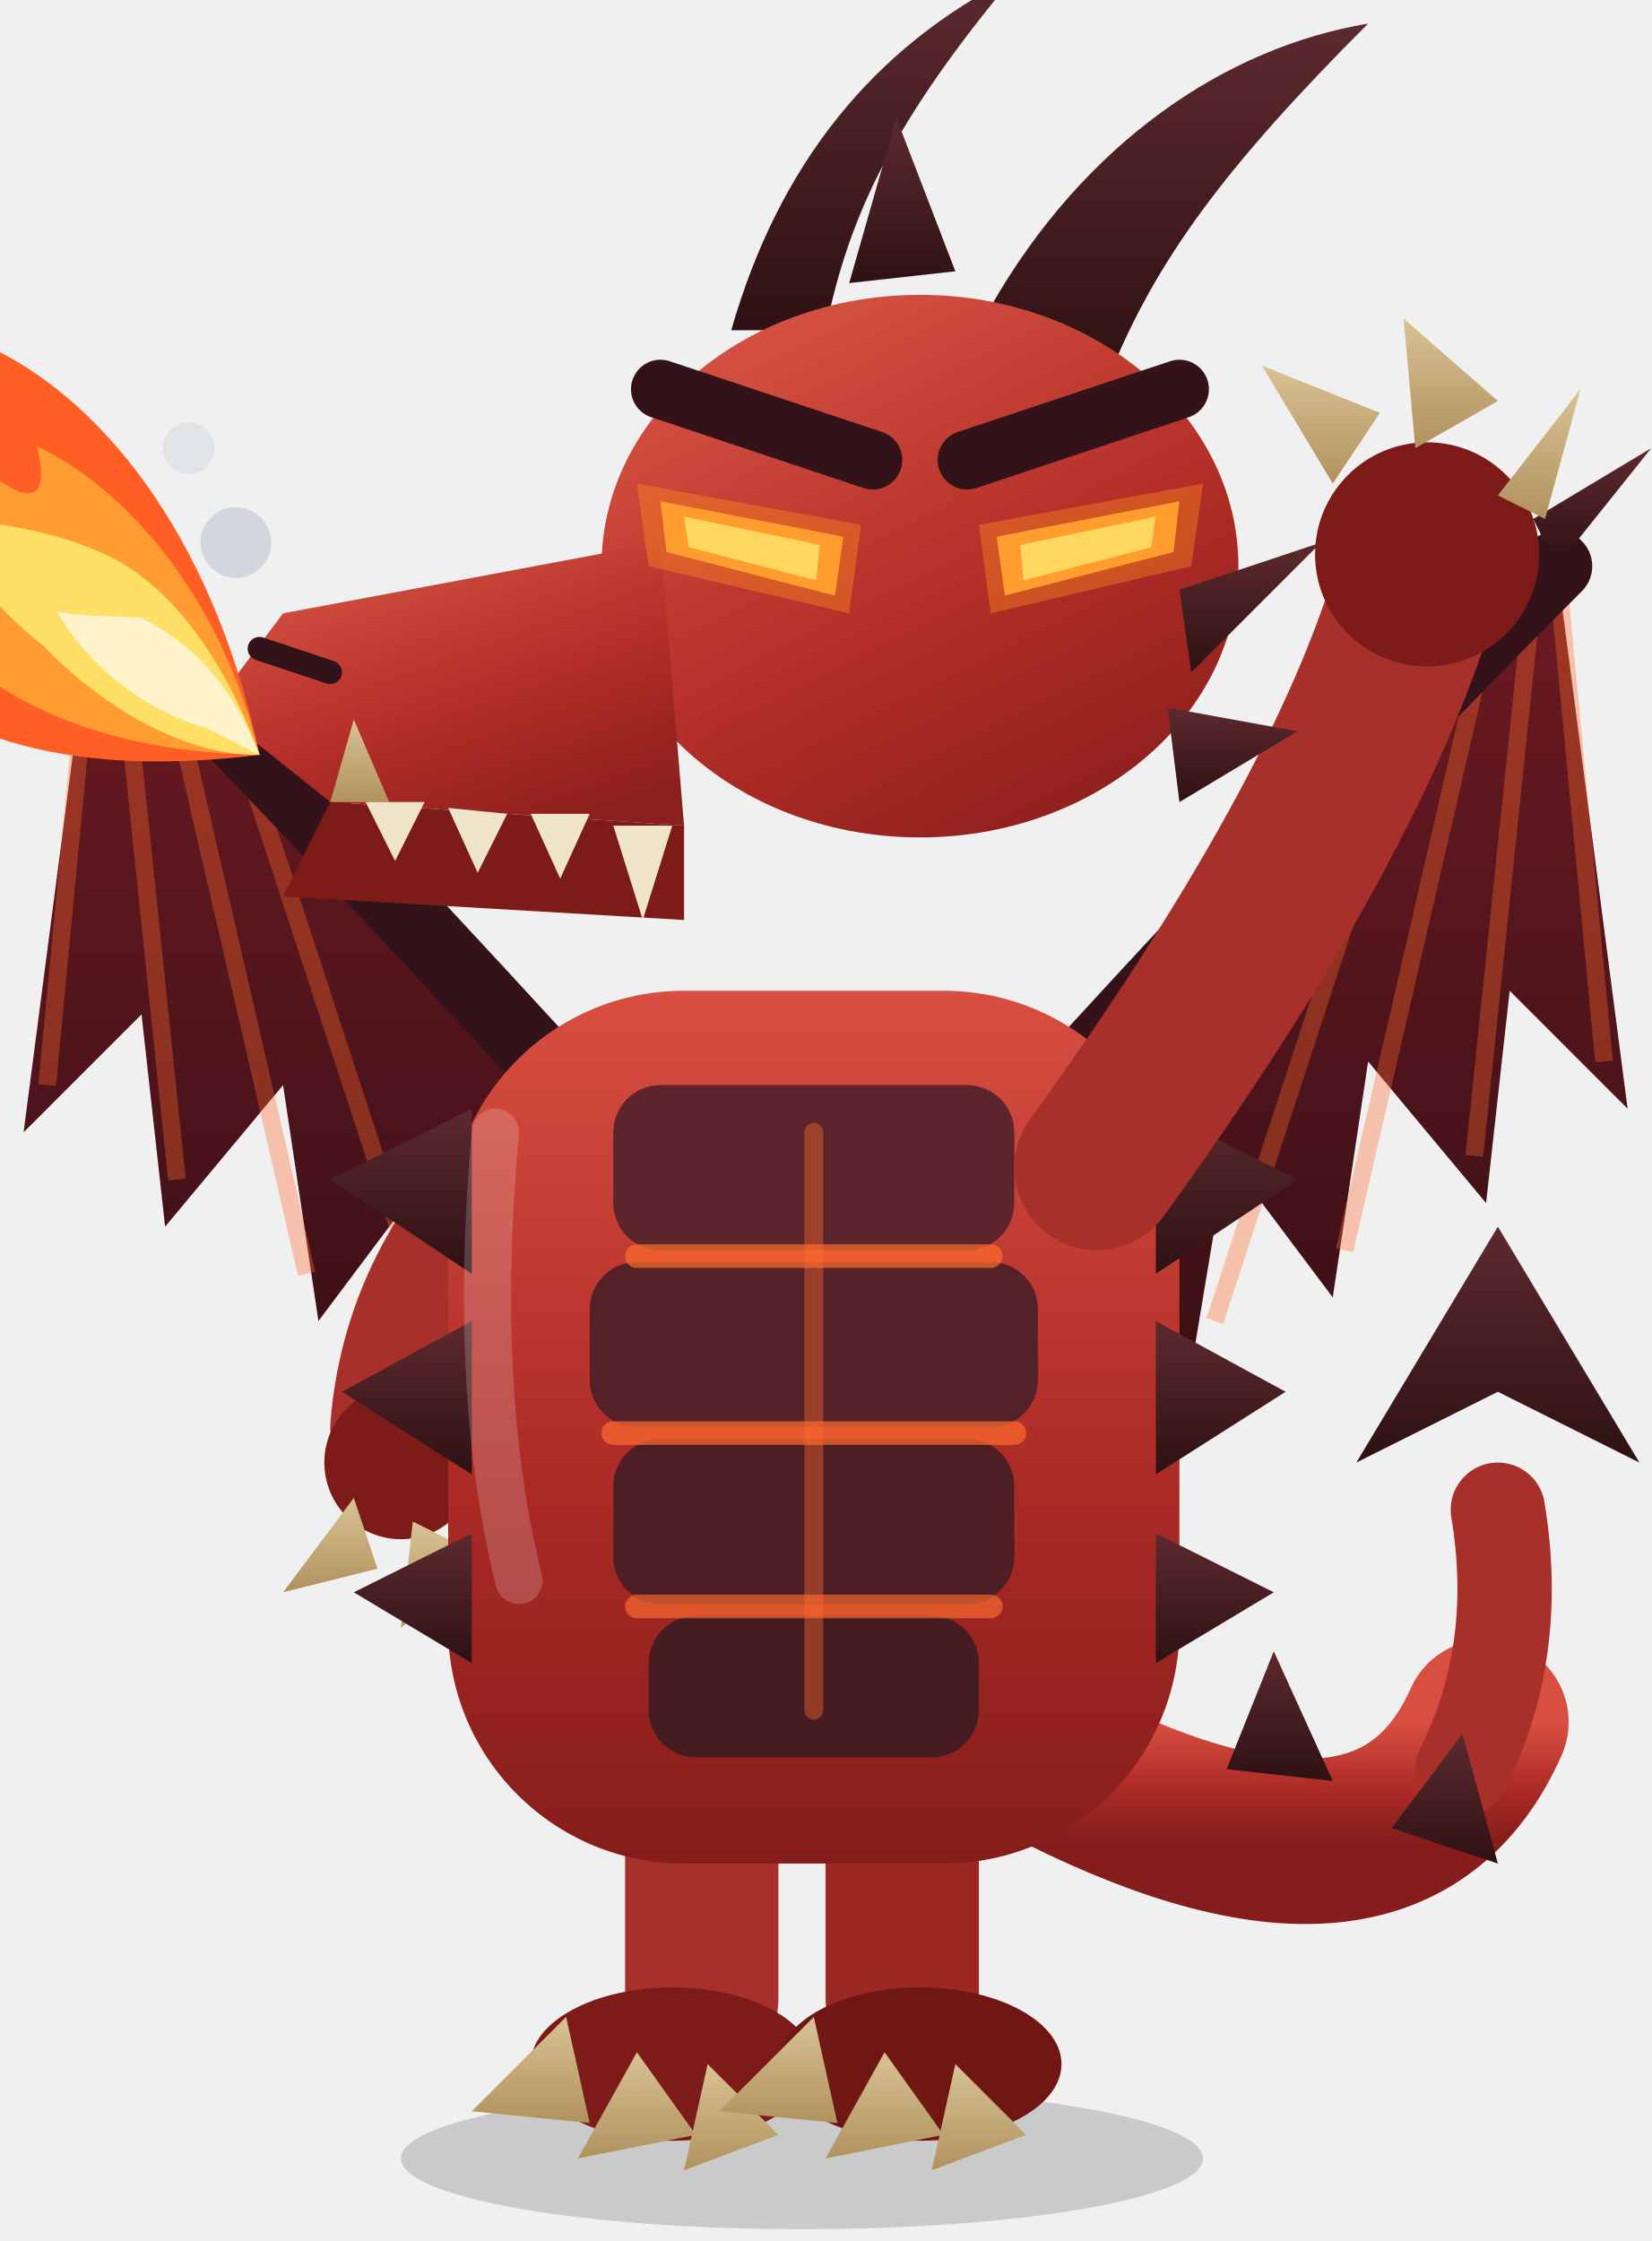
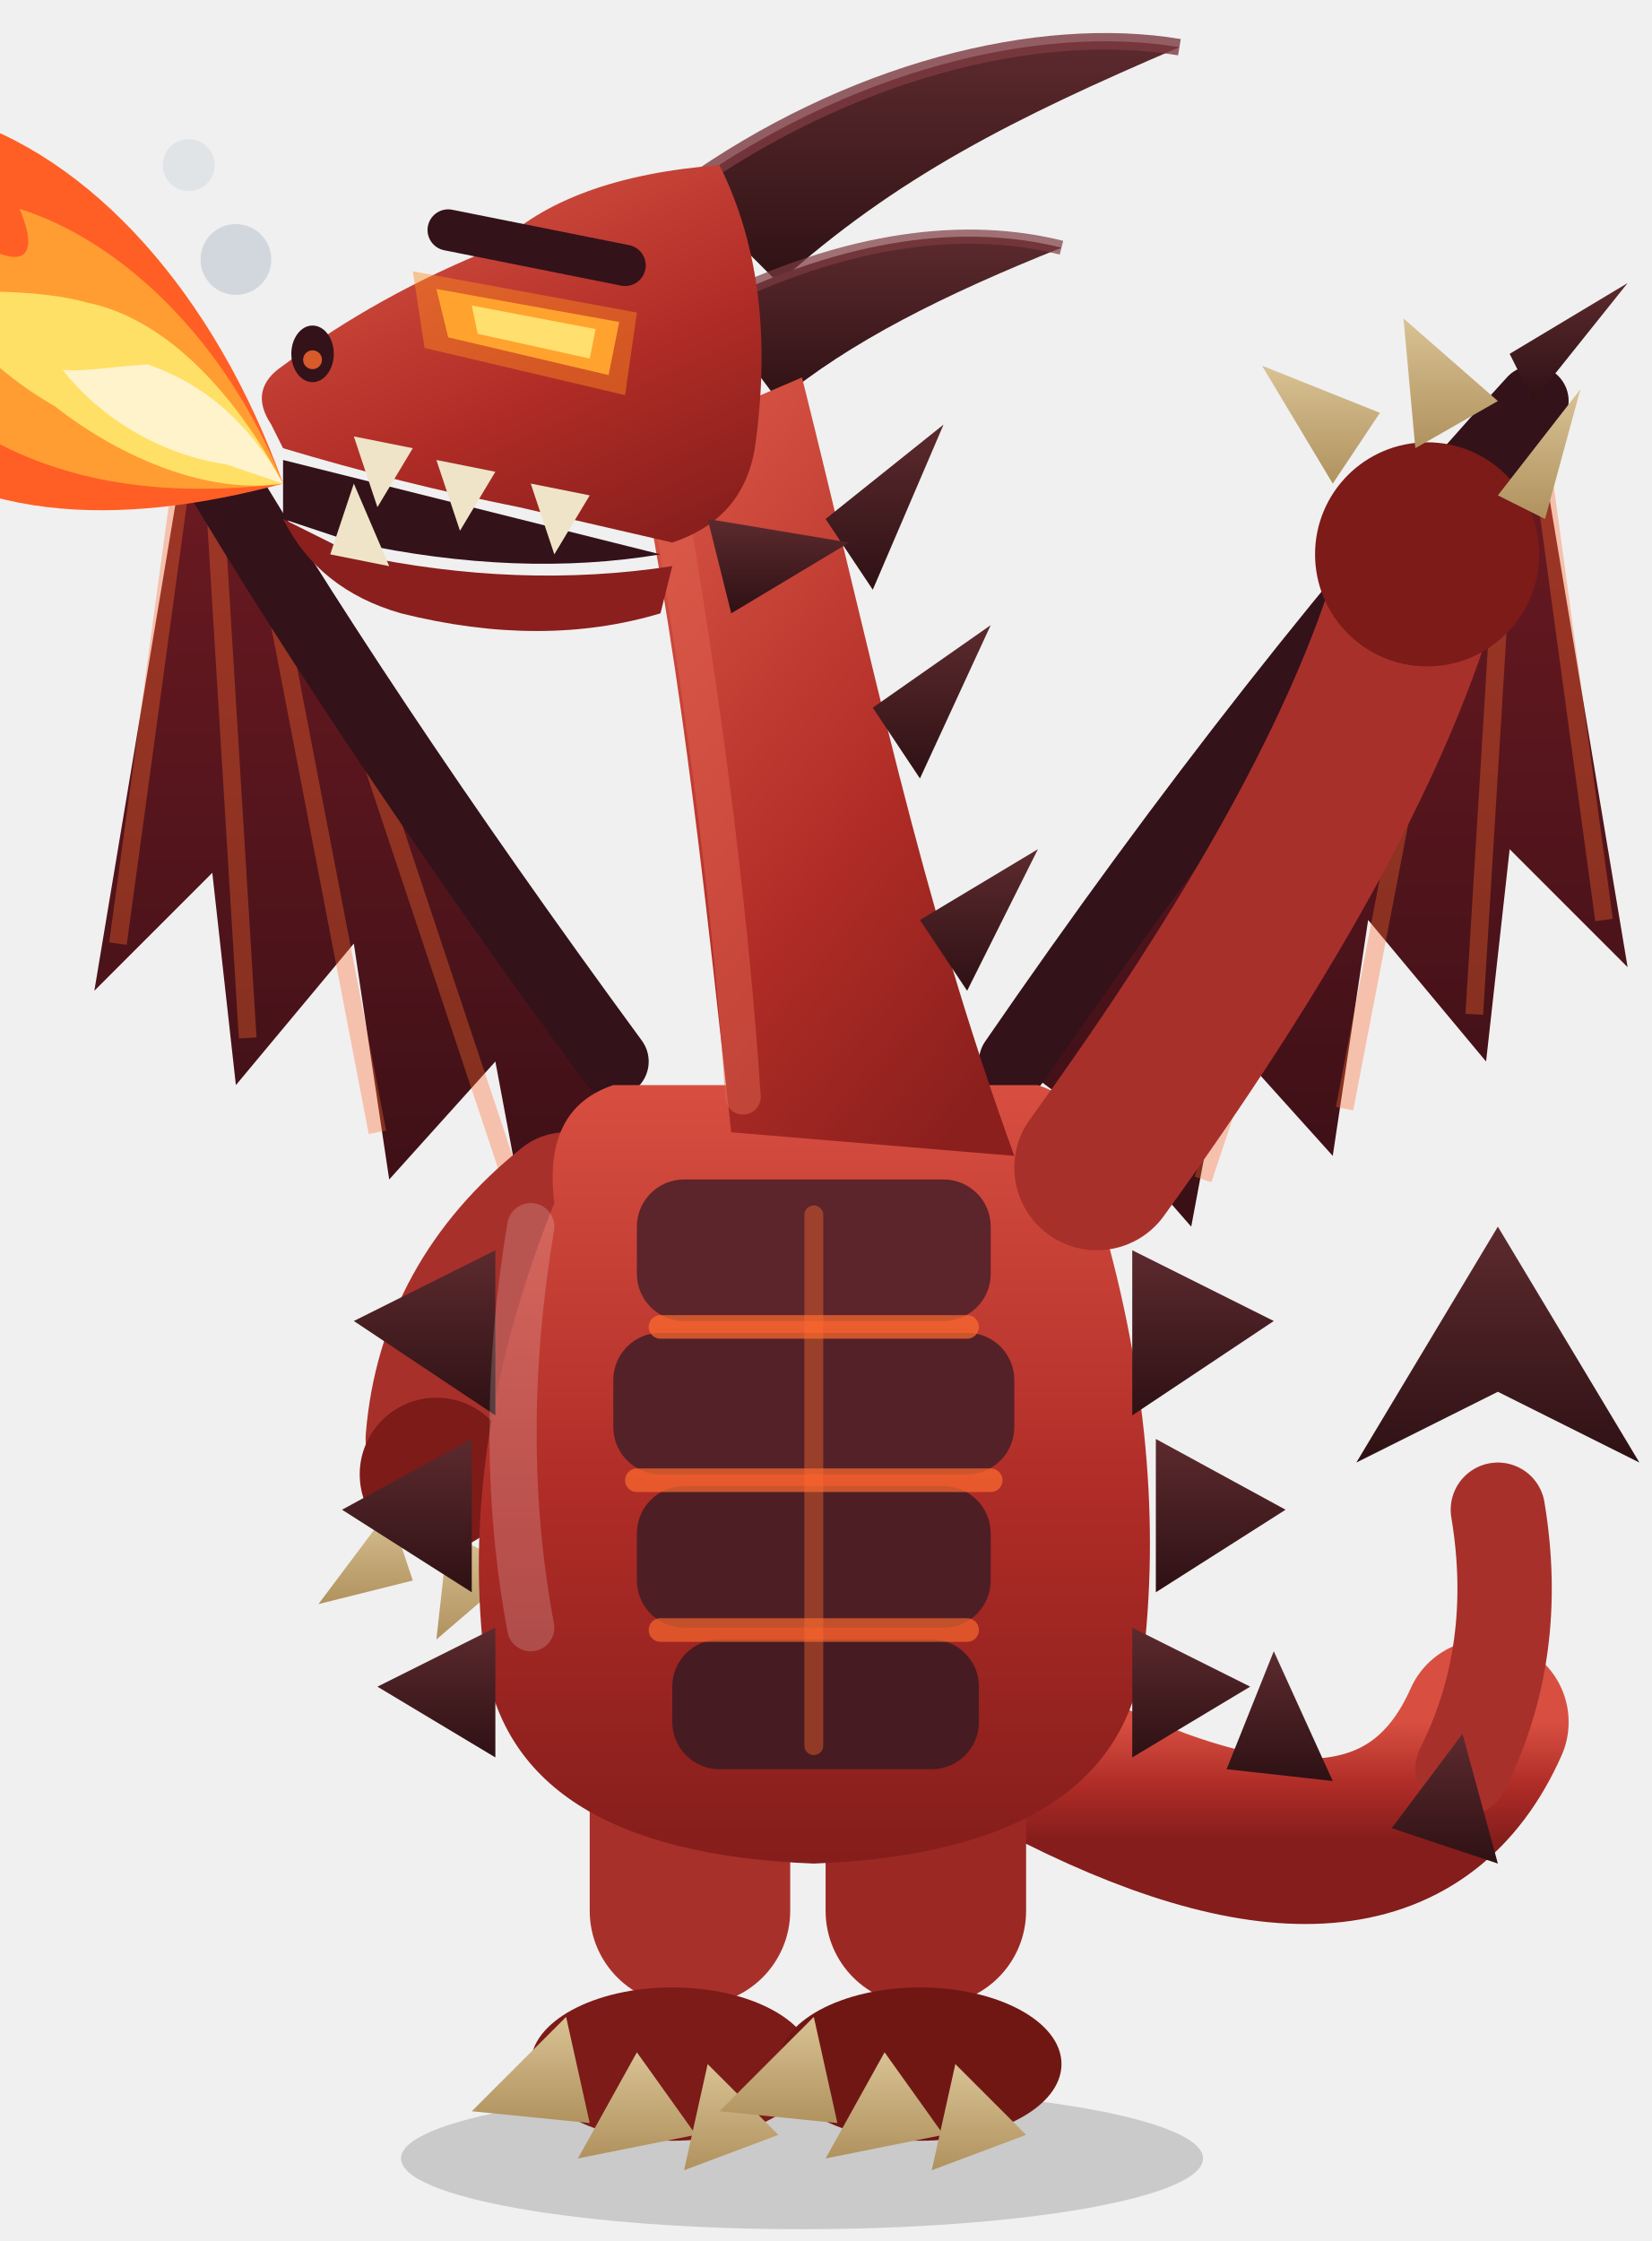
<svg xmlns="http://www.w3.org/2000/svg" viewBox="0 0 140 190" width="140" height="190">
  <defs>
    <linearGradient id="scaleFill" x1="0" y1="0" x2="0" y2="1">
      <stop offset="0" stop-color="#d84f41" />
      <stop offset="0.55" stop-color="#ad2b26" />
      <stop offset="1" stop-color="#841d1b" />
    </linearGradient>
    <linearGradient id="dragonHeadFill" x1="0.2" y1="0" x2="0.8" y2="1">
      <stop offset="0" stop-color="#d85545" />
      <stop offset="0.6" stop-color="#b02c26" />
      <stop offset="1" stop-color="#8a1f1d" />
    </linearGradient>
    <linearGradient id="wingFill" x1="0" y1="0" x2="0" y2="1">
      <stop offset="0" stop-color="#6e1a22" />
      <stop offset="1" stop-color="#3a0f16" />
    </linearGradient>
    <linearGradient id="hornFill" x1="0" y1="0" x2="0" y2="1">
      <stop offset="0" stop-color="#5c2a2e" />
      <stop offset="1" stop-color="#2e1114" />
    </linearGradient>
    <linearGradient id="clawFill" x1="0" y1="0" x2="0" y2="1">
      <stop offset="0" stop-color="#d9c294" />
      <stop offset="1" stop-color="#b0925e" />
    </linearGradient>
  </defs>
  <ellipse cx="68" cy="183" rx="34" ry="6" fill="#000000" opacity="0.16" />
  <g id="tail">
    <path d="M90 150 Q118 164 126 146" stroke="url(#scaleFill)" stroke-width="14" stroke-linecap="round" fill="none" />
    <path d="M124 150 Q129 140 127 128" stroke="#a8302b" stroke-width="8" stroke-linecap="round" fill="none" />
    <path d="M104 150 L108 140 L113 151 Z" fill="url(#hornFill)" />
    <path d="M118 155 L124 147 L127 158 Z" fill="url(#hornFill)" />
    <path d="M127 104 L139 124 L127 118 L115 124 Z" fill="url(#hornFill)" />
  </g>
  <g id="wing-left">
-     <path d="M46 90 Q24 66 8 50 L2 96 L12 86 L14 104 L24 92 L27 112 L36 100 L39 118 L46 108 Z" fill="url(#wingFill)" />
-     <path d="M8 50 L4 92" stroke="#ff6b2e" stroke-width="1.5" fill="none" opacity="0.35" />
-     <path d="M10 52 L15 100" stroke="#ff6b2e" stroke-width="1.5" fill="none" opacity="0.35" />
-     <path d="M14 56 L26 108" stroke="#ff6b2e" stroke-width="1.5" fill="none" opacity="0.35" />
-     <path d="M20 62 L37 114" stroke="#ff6b2e" stroke-width="1.5" fill="none" opacity="0.35" />
-     <path d="M46 90 Q24 66 8 50" stroke="#33121a" stroke-width="6" stroke-linecap="round" fill="none" />
-     <path d="M8 50 L0 40 L10 46 Z" fill="url(#hornFill)" />
+     <path d="M52 90 Q30 60 16 36 L8 84 L18 74 L20 92 L30 80 L33 100 L42 90 L45 106 L52 98 Z" fill="url(#wingFill)" />
+     <path d="M16 36 L10 80" stroke="#ff6b2e" stroke-width="1.5" fill="none" opacity="0.35" />
+     <path d="M18 39 L21 88" stroke="#ff6b2e" stroke-width="1.5" fill="none" opacity="0.35" />
+     <path d="M22 44 L32 96" stroke="#ff6b2e" stroke-width="1.5" fill="none" opacity="0.35" />
+     <path d="M27 51 L44 102" stroke="#ff6b2e" stroke-width="1.5" fill="none" opacity="0.35" />
+     <path d="M52 90 Q30 60 16 36" stroke="#33121a" stroke-width="6" stroke-linecap="round" fill="none" />
+     <path d="M16 36 L8 26 L18 32 Z" fill="url(#hornFill)" />
  </g>
  <g id="wing-right">
-     <path d="M92 90 Q114 66 132 48 L138 94 L128 84 L126 102 L116 90 L113 110 L104 98 L101 116 L94 106 Z" fill="url(#wingFill)" />
-     <path d="M132 48 L136 90" stroke="#ff6b2e" stroke-width="1.5" fill="none" opacity="0.35" />
-     <path d="M130 50 L125 98" stroke="#ff6b2e" stroke-width="1.5" fill="none" opacity="0.35" />
-     <path d="M126 54 L114 106" stroke="#ff6b2e" stroke-width="1.5" fill="none" opacity="0.35" />
-     <path d="M120 60 L103 112" stroke="#ff6b2e" stroke-width="1.5" fill="none" opacity="0.35" />
-     <path d="M92 90 Q114 66 132 48" stroke="#33121a" stroke-width="6" stroke-linecap="round" fill="none" />
-     <path d="M132 48 L140 38 L130 44 Z" fill="url(#hornFill)" />
+     <path d="M86 90 Q108 58 130 34 L138 82 L128 72 L126 90 L116 78 L113 98 L104 88 L101 104 L94 96 Z" fill="url(#wingFill)" />
+     <path d="M130 34 L136 78" stroke="#ff6b2e" stroke-width="1.5" fill="none" opacity="0.35" />
+     <path d="M128 37 L125 86" stroke="#ff6b2e" stroke-width="1.5" fill="none" opacity="0.35" />
+     <path d="M124 42 L114 94" stroke="#ff6b2e" stroke-width="1.5" fill="none" opacity="0.35" />
+     <path d="M119 49 L102 100" stroke="#ff6b2e" stroke-width="1.5" fill="none" opacity="0.35" />
+     <path d="M86 90 Q108 58 130 34" stroke="#33121a" stroke-width="6" stroke-linecap="round" fill="none" />
+     <path d="M130 34 L138 24 L128 30 Z" fill="url(#hornFill)" />
  </g>
  <g id="leg-left">
-     <rect x="53" y="146" width="13" height="30" rx="6.5" fill="#a8302b" />
+     <rect x="50" y="140" width="17" height="30" rx="8" fill="#a8302b" />
    <ellipse cx="57" cy="175" rx="12" ry="6.5" fill="#7c1b18" />
    <path d="M48 171 L40 179 L50 180 Z" fill="url(#clawFill)" />
    <path d="M54 174 L49 183 L59 181 Z" fill="url(#clawFill)" />
    <path d="M60 175 L58 184 L66 181 Z" fill="url(#clawFill)" />
  </g>
  <g id="leg-right">
-     <rect x="70" y="146" width="13" height="30" rx="6.5" fill="#9c2823" />
+     <rect x="70" y="140" width="17" height="30" rx="8" fill="#9c2823" />
    <ellipse cx="78" cy="175" rx="12" ry="6.5" fill="#701714" />
    <path d="M69 171 L61 179 L71 180 Z" fill="url(#clawFill)" />
    <path d="M75 174 L70 183 L80 181 Z" fill="url(#clawFill)" />
    <path d="M81 175 L79 184 L87 181 Z" fill="url(#clawFill)" />
  </g>
  <g id="arm-rest">
-     <path d="M44 100 Q35 109 34 121" stroke="#a8302b" stroke-width="12" stroke-linecap="round" fill="none" />
-     <circle cx="34" cy="124" r="6.5" fill="#7c1b18" />
-     <path d="M30 127 L24 135 L32 133 Z" fill="url(#clawFill)" />
-     <path d="M35 129 L34 138 L41 132 Z" fill="url(#clawFill)" />
+     <path d="M48 102 Q38 110 37 122" stroke="#a8302b" stroke-width="12" stroke-linecap="round" fill="none" />
+     <circle cx="37" cy="125" r="6.5" fill="#7c1b18" />
+     <path d="M33 128 L27 136 L35 134 Z" fill="url(#clawFill)" />
+     <path d="M38 130 L37 139 L44 133 Z" fill="url(#clawFill)" />
  </g>
  <g id="body">
-     <rect x="38" y="84" width="62" height="74" rx="20" fill="url(#scaleFill)" />
-     <path d="M40 94 L28 100 L40 108 Z" fill="url(#hornFill)" />
-     <path d="M40 112 L29 118 L40 125 Z" fill="url(#hornFill)" />
-     <path d="M40 130 L30 135 L40 141 Z" fill="url(#hornFill)" />
-     <path d="M98 94 L110 100 L98 108 Z" fill="url(#hornFill)" />
-     <path d="M98 112 L109 118 L98 125 Z" fill="url(#hornFill)" />
-     <path d="M98 130 L108 135 L98 141 Z" fill="url(#hornFill)" />
-     <rect x="52" y="92" width="34" height="14" rx="4" fill="#5c242b" />
-     <rect x="50" y="107" width="38" height="14" rx="4" fill="#552128" />
-     <rect x="52" y="122" width="34" height="14" rx="4" fill="#4e1e25" />
-     <rect x="55" y="137" width="28" height="12" rx="4" fill="#471b22" />
-     <path d="M54 106.5 L84 106.5" stroke="#ff6b2e" stroke-width="2" stroke-linecap="round" fill="none" opacity="0.7" />
-     <path d="M52 121.5 L86 121.5" stroke="#ff6b2e" stroke-width="2" stroke-linecap="round" fill="none" opacity="0.7" />
-     <path d="M54 136.2 L84 136.2" stroke="#ff6b2e" stroke-width="2" stroke-linecap="round" fill="none" opacity="0.65" />
-     <path d="M69 96 L69 145" stroke="#ff6b2e" stroke-width="1.6" stroke-linecap="round" fill="none" opacity="0.4" />
-     <path d="M42 96 Q40 118 44 134" stroke="#ffffff" stroke-width="4" stroke-linecap="round" fill="none" opacity="0.18" />
+     <path d="M52 92 L88 92 Q94 94 93 102 Q99 122 97 140 Q95 157 69 158 Q43 157 41 140 Q39 122 47 102 Q46 94 52 92 Z" fill="url(#scaleFill)" />
+     <path d="M42 106 L30 112 L42 120 Z" fill="url(#hornFill)" />
+     <path d="M40 122 L29 128 L40 135 Z" fill="url(#hornFill)" />
+     <path d="M42 138 L32 143 L42 149 Z" fill="url(#hornFill)" />
+     <path d="M96 106 L108 112 L96 120 Z" fill="url(#hornFill)" />
+     <path d="M98 122 L109 128 L98 135 Z" fill="url(#hornFill)" />
+     <path d="M96 138 L106 143 L96 149 Z" fill="url(#hornFill)" />
+     <rect x="54" y="100" width="30" height="12" rx="4" fill="#5c242b" />
+     <rect x="52" y="113" width="34" height="12" rx="4" fill="#552128" />
+     <rect x="54" y="126" width="30" height="12" rx="4" fill="#4e1e25" />
+     <rect x="57" y="139" width="26" height="11" rx="4" fill="#471b22" />
+     <path d="M56 112.5 L82 112.5" stroke="#ff6b2e" stroke-width="2" stroke-linecap="round" fill="none" opacity="0.7" />
+     <path d="M54 125.5 L84 125.5" stroke="#ff6b2e" stroke-width="2" stroke-linecap="round" fill="none" opacity="0.7" />
+     <path d="M56 138.2 L82 138.2" stroke="#ff6b2e" stroke-width="2" stroke-linecap="round" fill="none" opacity="0.65" />
+     <path d="M69 103 L69 148" stroke="#ff6b2e" stroke-width="1.6" stroke-linecap="round" fill="none" opacity="0.4" />
+     <path d="M45 104 Q42 122 45 138" stroke="#ffffff" stroke-width="4" stroke-linecap="round" fill="none" opacity="0.18" />
  </g>
  <g id="arm-wave">
    <path d="M93 99 Q114 70 120 50" stroke="#a8302b" stroke-width="14" stroke-linecap="round" fill="none" />
    <circle cx="121" cy="47" r="9.5" fill="#7c1b18" />
    <path d="M113 41 L107 31 L117 35 Z" fill="url(#clawFill)" />
    <path d="M120 38 L119 27 L127 34 Z" fill="url(#clawFill)" />
    <path d="M127 42 L134 33 L131 44 Z" fill="url(#clawFill)" />
  </g>
  <g id="head">
    <g id="smoke">
-       <circle cx="20" cy="46" r="3" fill="#b9c3cd" opacity="0.55" />
-       <circle cx="16" cy="38" r="2.2" fill="#c9d2da" opacity="0.4" />
+       <circle cx="20" cy="22" r="3" fill="#b9c3cd" opacity="0.55" />
+       <circle cx="16" cy="14" r="2.2" fill="#c9d2da" opacity="0.4" />
    </g>
-     <path d="M62 28 C66 14 74 4 86 -2 C76 10 72 18 70 28 Z" fill="url(#hornFill)" />
-     <path d="M84 26 C92 12 104 4 116 2 C104 14 98 22 94 32 Z" fill="url(#hornFill)" />
-     <path d="M72 24 L76 10 L81 23 Z" fill="url(#hornFill)" />
-     <ellipse cx="78" cy="48" rx="27" ry="23" fill="url(#dragonHeadFill)" />
-     <path d="M100 50 L112 46 L101 57 Z" fill="url(#hornFill)" />
-     <path d="M99 60 L110 62 L100 68 Z" fill="url(#hornFill)" />
-     <path d="M56 46 L24 52 L18 60 L28 68 L58 70 Z" fill="url(#dragonHeadFill)" />
-     <path d="M28 68 L24 76 L58 78 L58 70 Z" fill="#7c1b18" />
-     <path d="M28 68 L30 61 L33 68 Z" fill="url(#clawFill)" />
-     <path d="M31 68 L33.5 73 L36 68 Z" fill="#efe4c8" />
-     <path d="M38 68.5 L40.5 74 L43 69 Z" fill="#efe4c8" />
-     <path d="M45 69 L47.5 74.5 L50 69 Z" fill="#efe4c8" />
-     <path d="M52 70 L54.5 78 L57 70 Z" fill="#efe4c8" />
-     <path d="M22 55 L28 57" stroke="#33121a" stroke-width="2" stroke-linecap="round" fill="none" />
-     <path d="M56 33 L74 39" stroke="#33121a" stroke-width="5" stroke-linecap="round" fill="none" />
-     <path d="M100 33 L82 39" stroke="#33121a" stroke-width="5" stroke-linecap="round" fill="none" />
+     <path d="M58 16 C72 6 88 2 100 4 C86 10 76 15 66 24 Z" fill="url(#hornFill)" />
+     <path d="M58 16 C72 6 88 2 100 4" stroke="#7c3a40" stroke-width="1.4" fill="none" opacity="0.8" />
+     <path d="M60 26 C72 20 82 19 90 21 C80 25 72 29 66 34 Z" fill="url(#hornFill)" />
+     <path d="M60 26 C72 20 82 19 90 21" stroke="#7c3a40" stroke-width="1.2" fill="none" opacity="0.7" />
+     <path d="M54 38 C58 58 60 78 62 96 L86 98 C78 76 74 56 68 32 Z" fill="url(#dragonHeadFill)" />
+     <path d="M57 44 C60 62 62 78 63 93" stroke="#e06250" stroke-width="3" stroke-linecap="round" fill="none" opacity="0.5" />
+     <path d="M70 44 L80 36 L74 50 Z" fill="url(#hornFill)" />
+     <path d="M74 60 L84 53 L78 66 Z" fill="url(#hornFill)" />
+     <path d="M78 78 L88 72 L82 84 Z" fill="url(#hornFill)" />
+     <path d="M61 14 Q48 15 42 21 Q32 25 24 31 Q21 33 23 36 L24 38 Q34 41 44 43 L57 46 Q63 44 64 38 Q66 24 61 14 Z" fill="url(#dragonHeadFill)" />
+     <path d="M24 39 Q40 43 56 47 Q44 49 30 46 L24 44 Z" fill="#33121a" />
+     <path d="M30 37 L32 43 L35 38 Z" fill="#efe4c8" />
+     <path d="M37 39 L39 45 L42 40 Z" fill="#efe4c8" />
+     <path d="M45 41 L47 47 L50 42 Z" fill="#efe4c8" />
+     <path d="M57 48 Q44 50 30 47 L24 44 Q27 50 34 52 Q46 55 56 52 Z" fill="#8a1f1d" />
+     <path d="M28 47 L30 41 L33 48 Z" fill="#efe4c8" />
+     <path d="M60 44 L72 46 L62 52 Z" fill="url(#hornFill)" />
+     <ellipse cx="26.5" cy="30" rx="1.8" ry="2.4" fill="#33121a" />
+     <circle cx="26.5" cy="30.5" r="0.8" fill="#ff6b2e" opacity="0.8" />
+     <path d="M38 19.5 L53 22.5" stroke="#33121a" stroke-width="3.5" stroke-linecap="round" fill="none" />
    <g id="eyes">
-       <path d="M54 41 L73 44.5 L72 52 L55 48 Z" fill="#ff8c1f" opacity="0.4" />
-       <path d="M102 41 L83 44.5 L84 52 L101 48 Z" fill="#ff8c1f" opacity="0.4" />
-       <path d="M56 42.5 L71.5 45.5 L70.8 50.5 L56.5 46.8 Z" fill="#ff9d2e" />
-       <path d="M100 42.5 L84.5 45.5 L85.2 50.5 L99.5 46.8 Z" fill="#ff9d2e" />
-       <path d="M58 43.8 L69.5 46.2 L69.2 49.2 L58.4 46.4 Z" fill="#ffd75e" />
-       <path d="M98 43.8 L86.5 46.2 L86.8 49.2 L97.6 46.4 Z" fill="#ffd75e" />
+       <path d="M35 23 L54 26.5 L53 33.5 L36 29.5 Z" fill="#ff8c1f" opacity="0.45" />
+       <path d="M37 24.5 L52.5 27.3 L51.6 31.8 L38 28.6 Z" fill="#ffa32e" />
+       <path d="M40 25.9 L50.5 27.9 L50 30.4 L40.5 28.3 Z" fill="#ffdf6e" />
    </g>
    <g id="fire">
-       <g transform="translate(22 64) rotate(38)">
+       <g transform="translate(24 41) rotate(30)">
        <path d="M0 0 C -13 -11 -28 -16 -40 -13 C -35 -9 -36 -6 -45 -8 C -54 -9 -59 -4 -63 1 C -57 4 -53 8 -44 8 C -48 12 -44 15 -35 13 C -22 17 -10 10 0 0 Z" fill="#ff5f24" />
        <path d="M0 0 C -10 -8 -22 -11 -31 -9 C -27 -6 -28 -4 -36 -5 C -42 -5 -46 -2 -49 1 C -44 4 -40 5 -33 5 C -36 8 -33 10 -27 9 C -17 10 -8 6 0 0 Z" fill="#ff9d33" />
        <g id="fire-inner">
          <path d="M0 0 C -8 -5 -16 -7 -22 -5 C -26 -4 -31 -1 -34 1 C -29 3 -25 4 -20 4 C -13 5 -5 4 0 0 Z" fill="#ffe066" />
          <path d="M0 0 C -5 -3 -10 -4 -15 -3 C -18 -1 -19 0 -21 1 C -16 3 -10 3 -5 1 Z" fill="#fff3cc" />
        </g>
        <circle cx="-57" cy="-10" r="2.4" fill="#ff9d33" />
        <circle cx="-66" cy="3" r="2" fill="#ff5f24" />
        <circle cx="-50" cy="10" r="1.7" fill="#ff9d33" />
      </g>
    </g>
  </g>
</svg>
